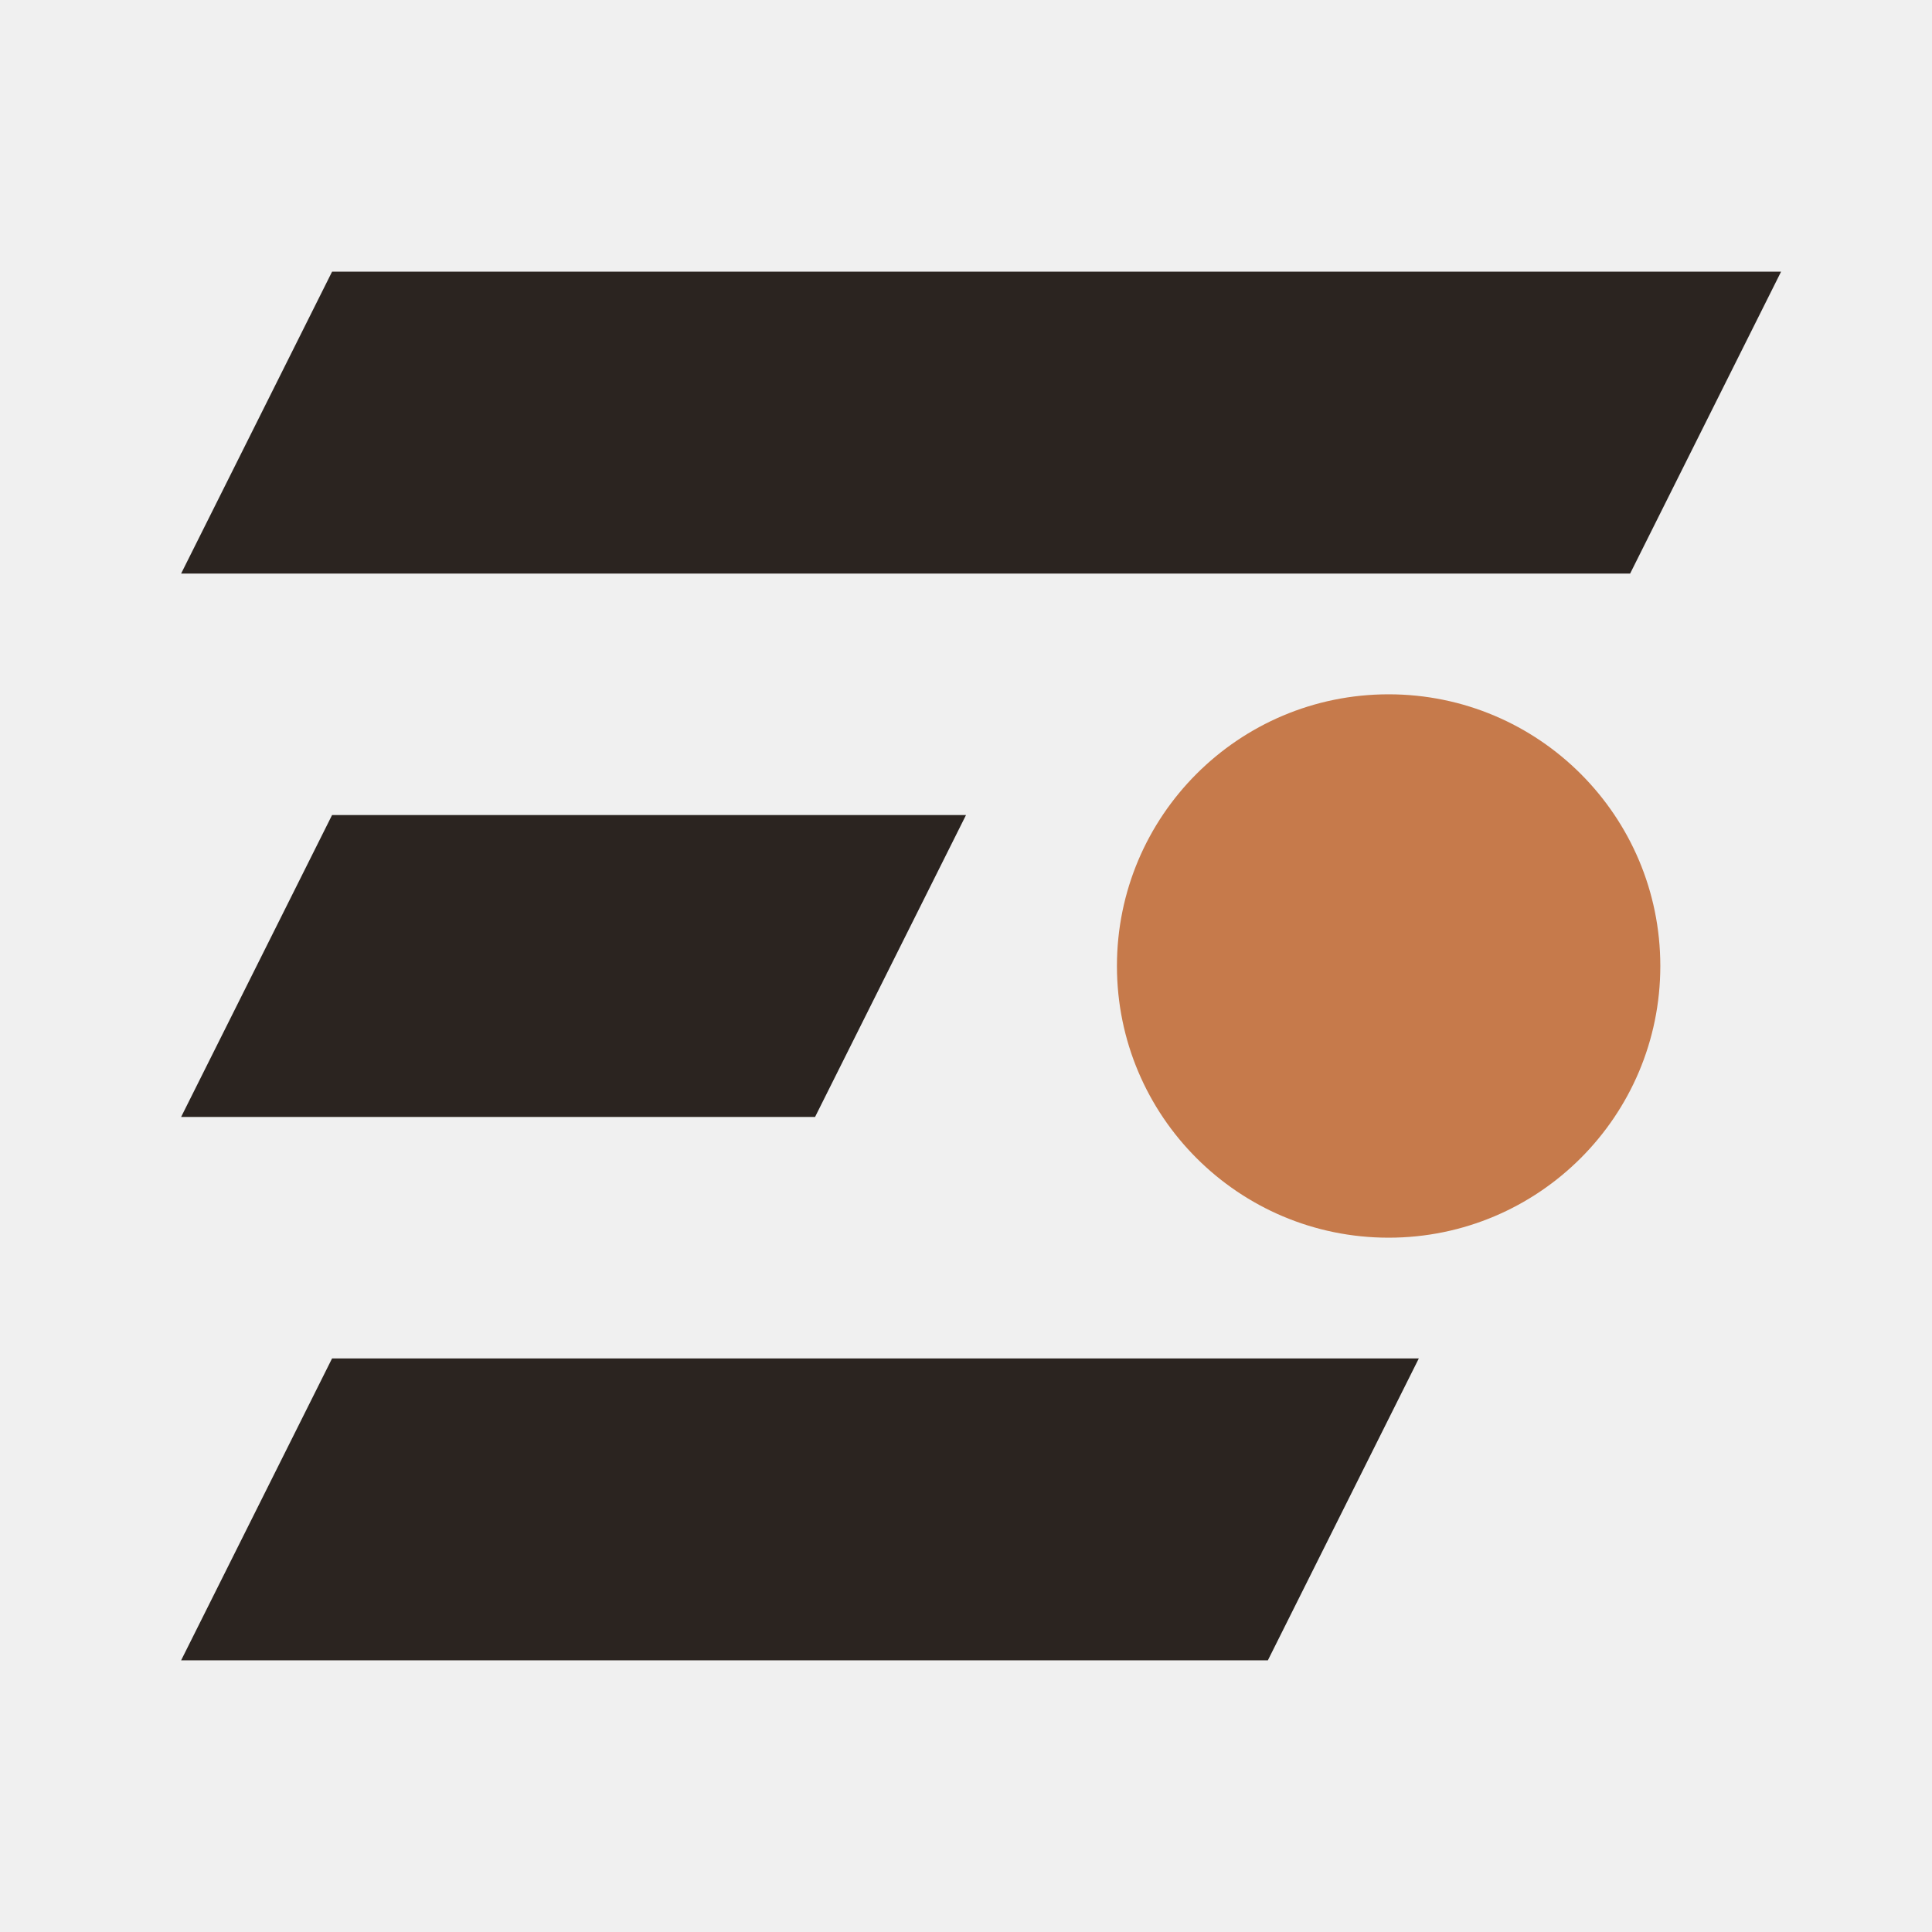
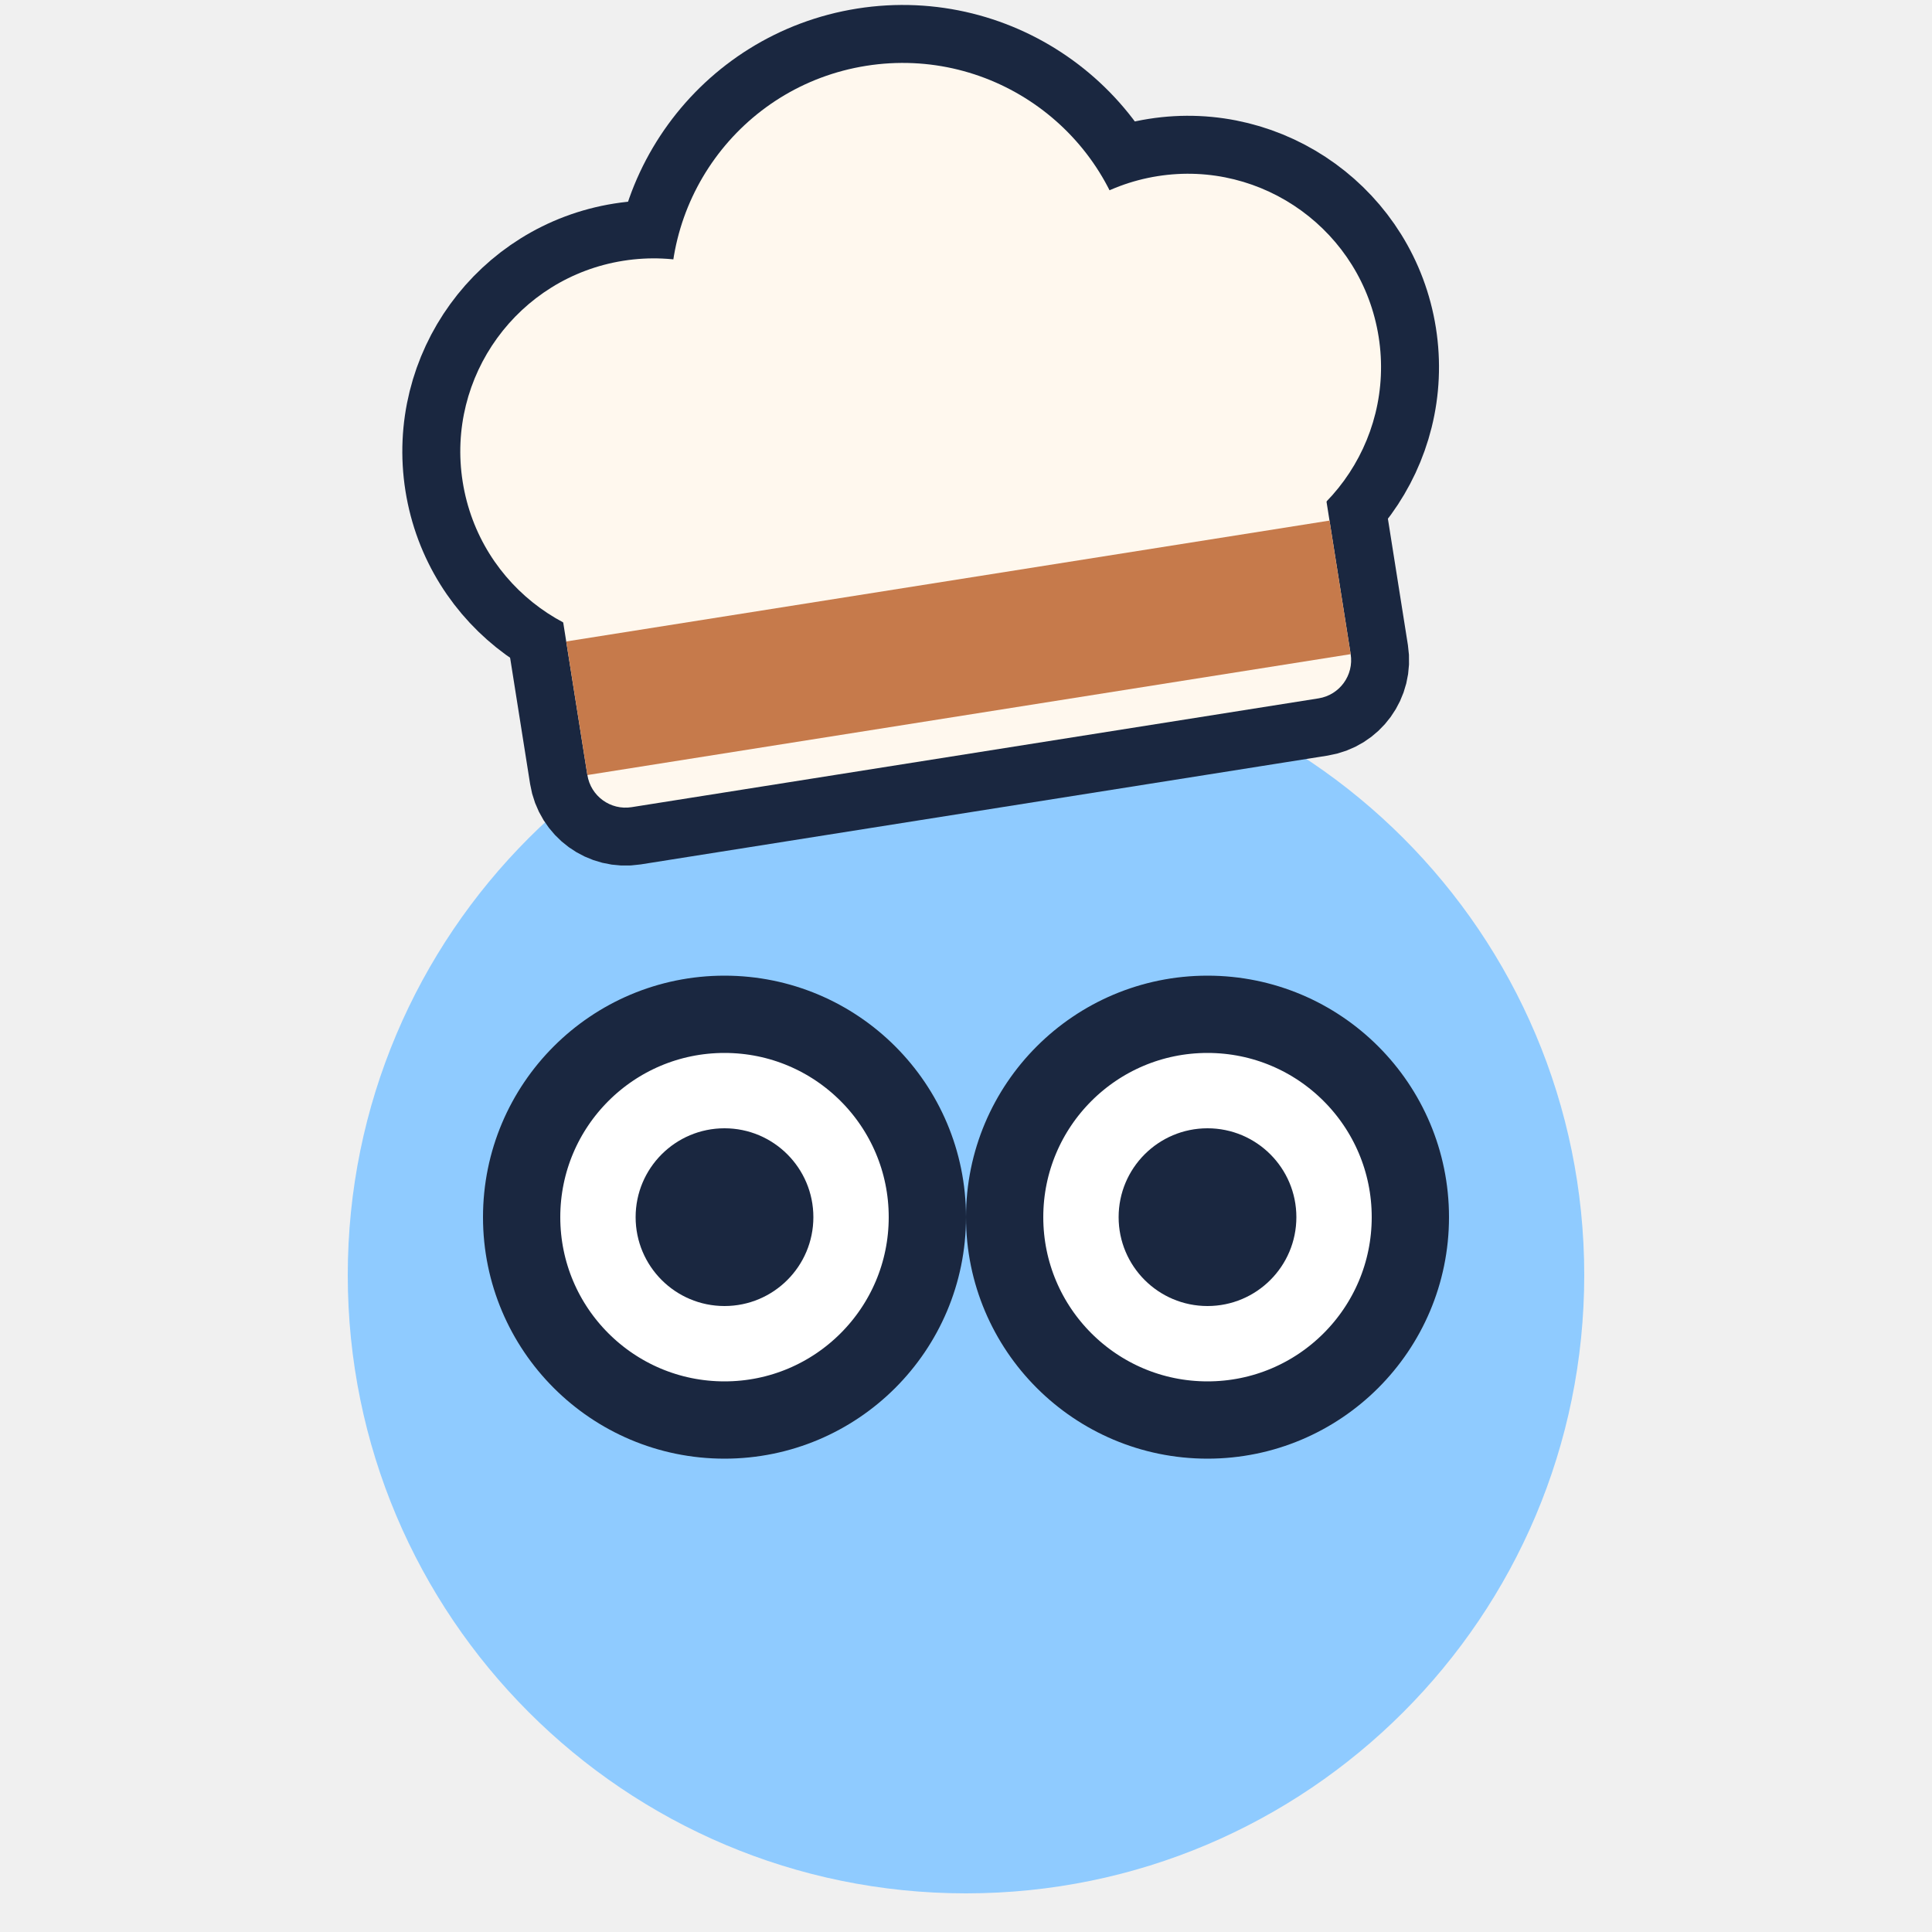
- <svg xmlns="http://www.w3.org/2000/svg" viewBox="0 0 64 64" width="64" height="64">
-   <style>svg{color:#2b2420}@media (prefers-color-scheme:dark){svg{color:#f3ece6}}</style>
-   <polygon points="11,9 59,9 54,19 6,19" fill="currentColor" />
-   <polygon points="11,27 32,27 27,37 6,37" fill="currentColor" />
-   <circle cx="46" cy="32" r="9" fill="#C67A4B" />
-   <polygon points="11,45 47,45 42,55 6,55" fill="currentColor" />
+ <svg xmlns="http://www.w3.org/2000/svg" viewBox="0 0 100 100" width="100" height="100">
+   <circle cx="50" cy="66" r="32" fill="#8FCBFF" />
+   <circle cx="37.5" cy="63" r="10.5" fill="#ffffff" stroke="#1A2740" stroke-width="4" />
+   <circle cx="62.5" cy="63" r="10.5" fill="#ffffff" stroke="#1A2740" stroke-width="4" />
+   <circle cx="37.5" cy="63" r="4.6" fill="#1A2740" />
+   <circle cx="62.5" cy="63" r="4.6" fill="#1A2740" />
+   <g transform="rotate(-9 50 36)">
+     <g fill="#1A2740" stroke="#1A2740" stroke-width="6" stroke-linejoin="round">
+       <circle cx="36" cy="21" r="10" />
+       <circle cx="64" cy="21" r="10" />
+       <circle cx="50" cy="15" r="12" />
+       <rect x="30" y="24" width="40" height="15" rx="2" />
+     </g>
+     <g fill="#FFF8EE">
+       <circle cx="36" cy="21" r="10" />
+       <circle cx="64" cy="21" r="10" />
+       <circle cx="50" cy="15" r="12" />
+       <rect x="30" y="24" width="40" height="15" rx="2" />
+     </g>
+     <rect x="30" y="30" width="40" height="7" fill="#C67A4B" />
+   </g>
</svg>
